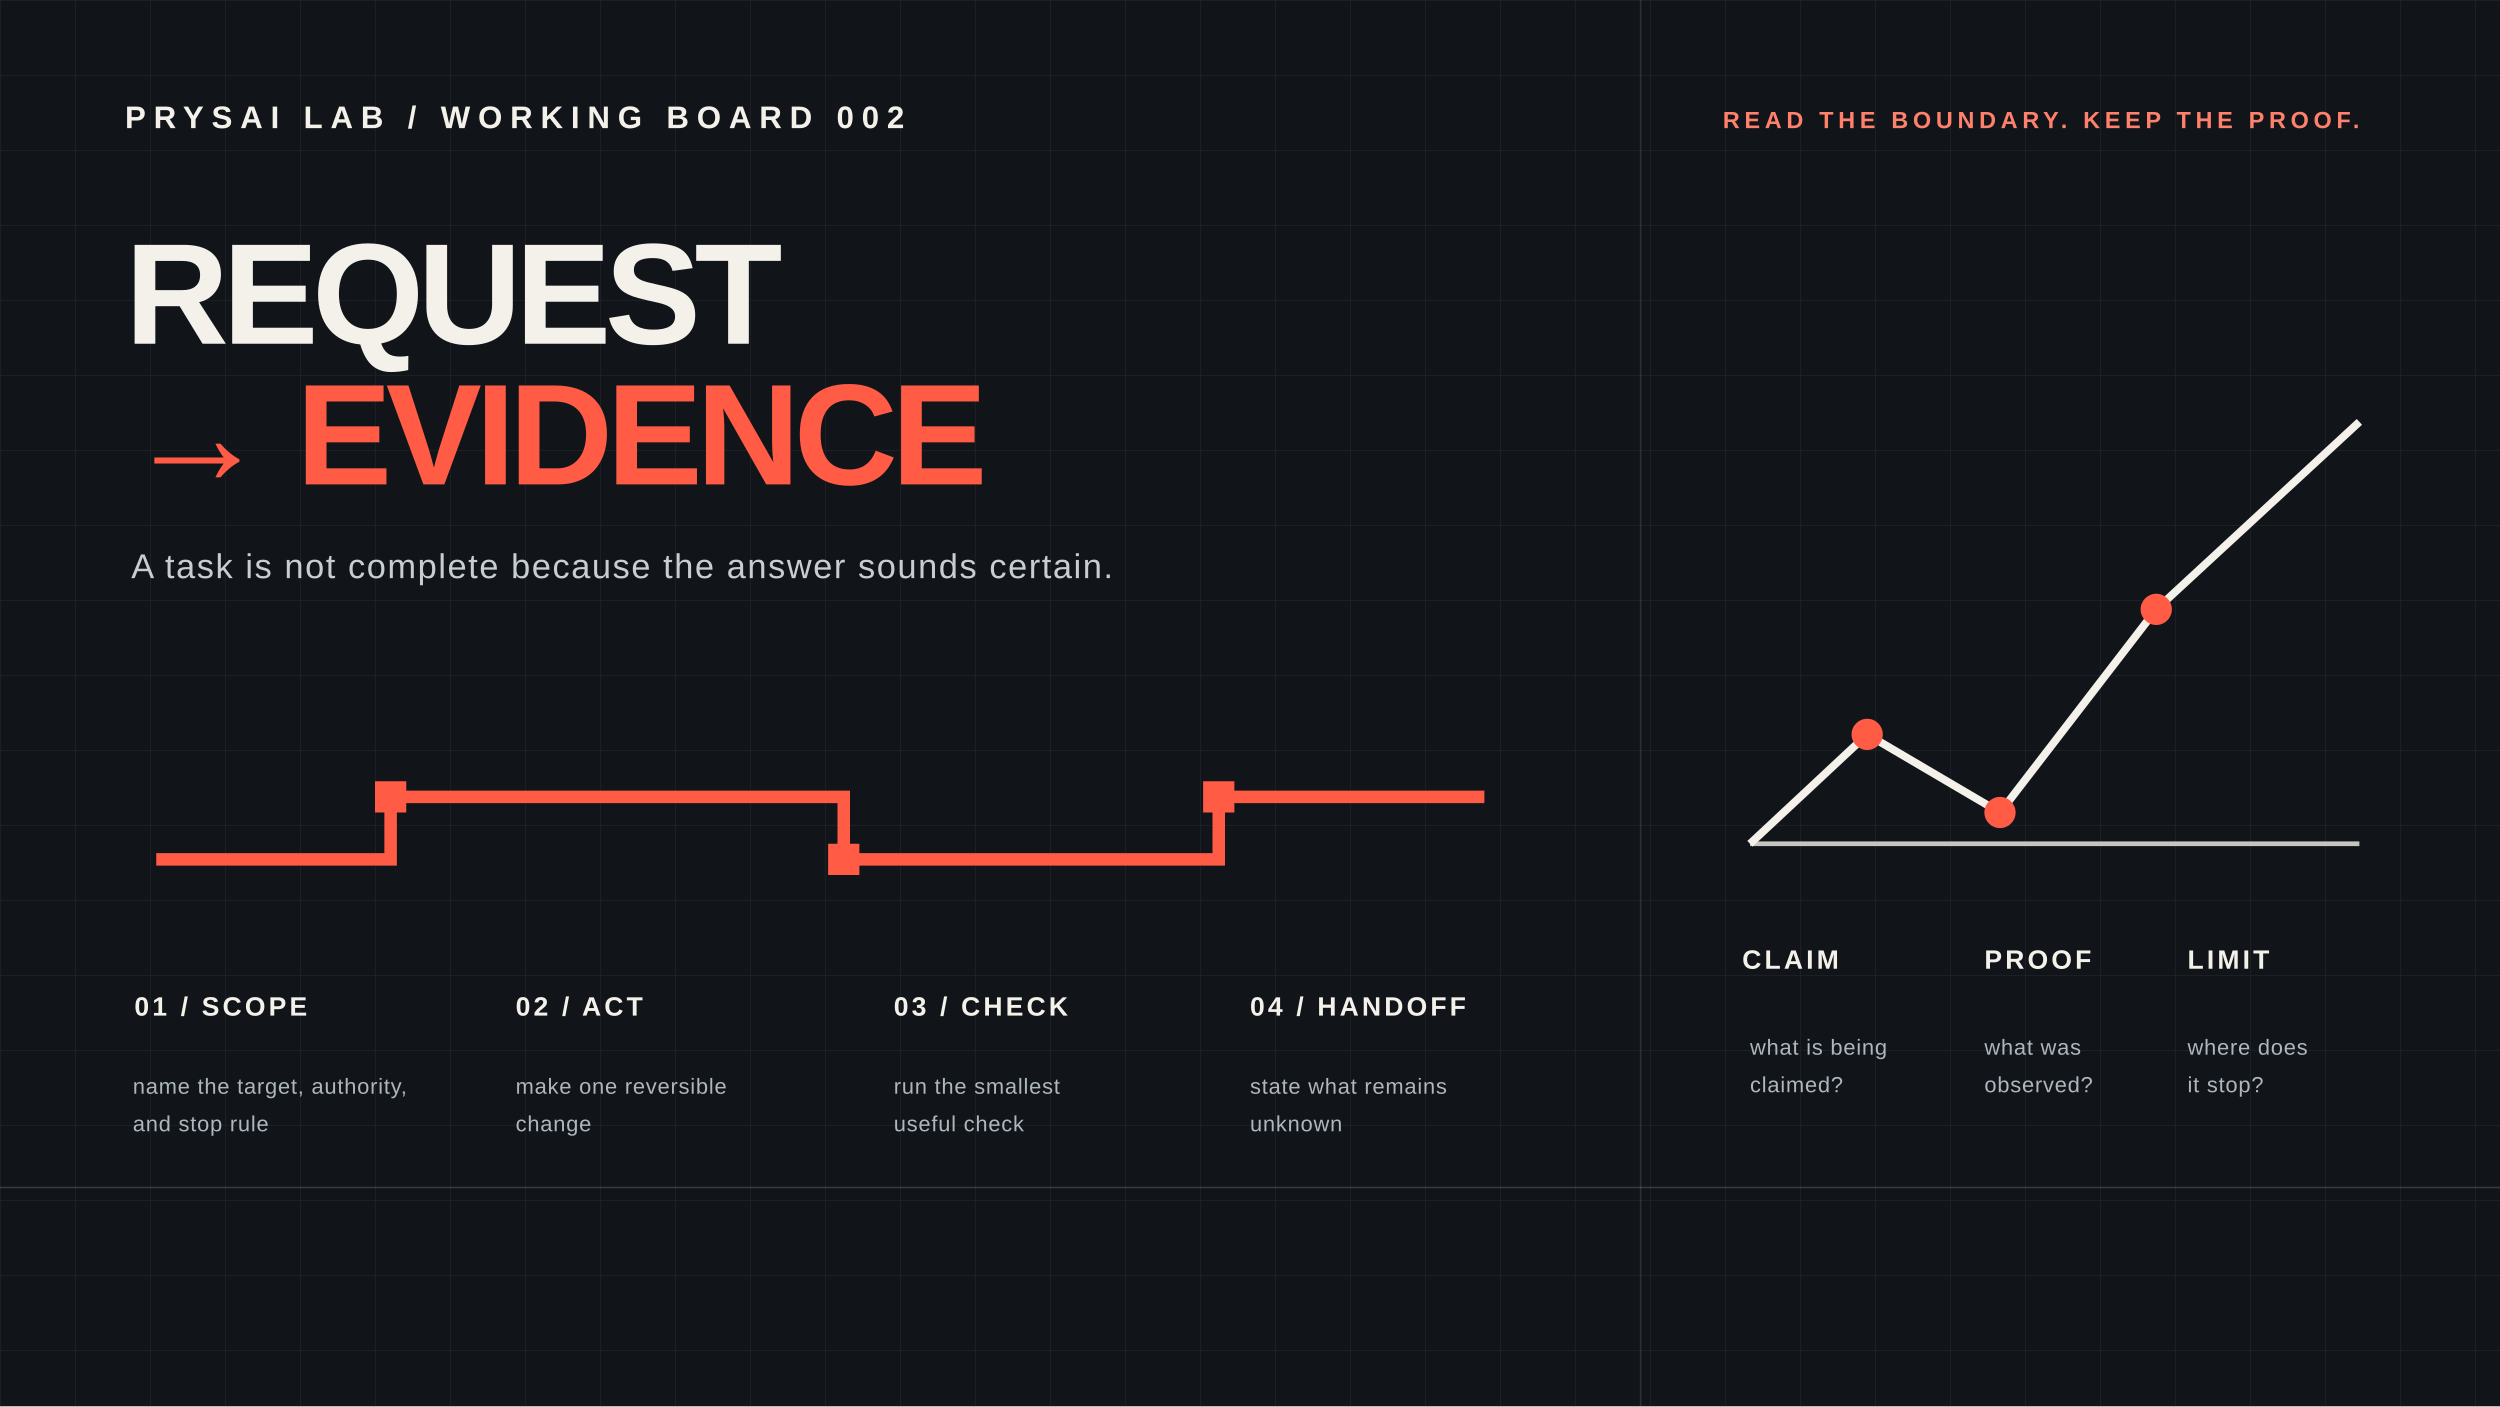
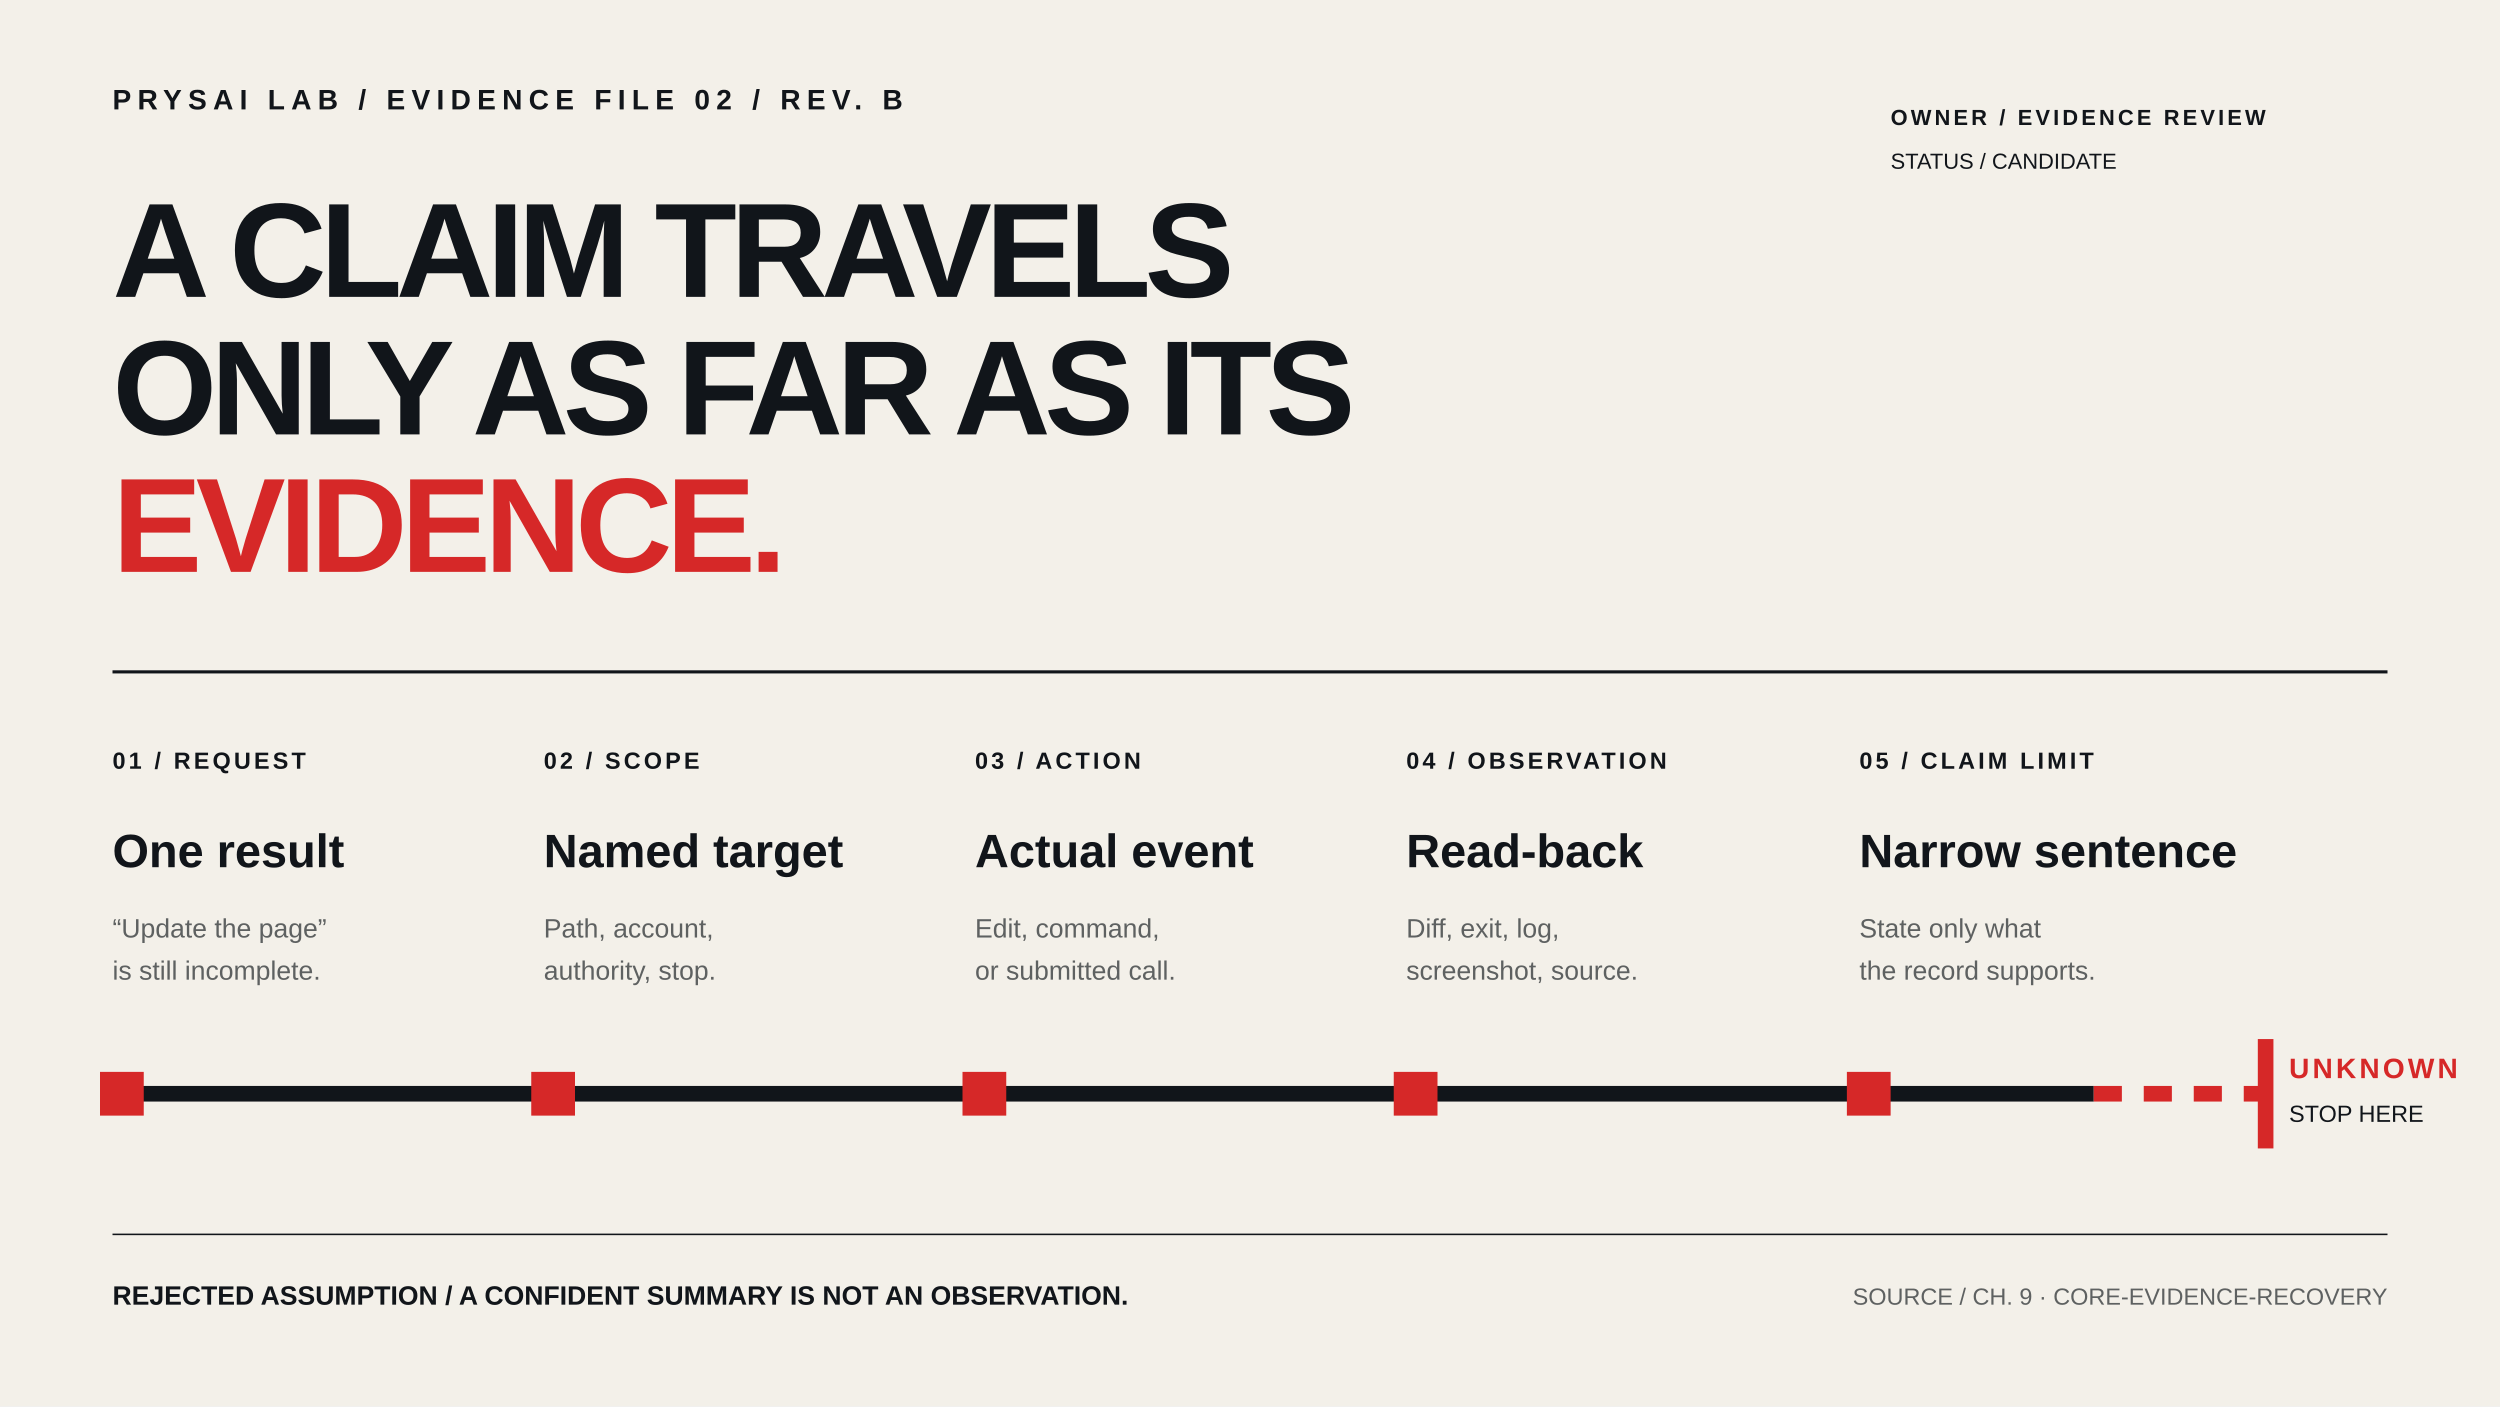
<svg xmlns="http://www.w3.org/2000/svg" viewBox="0 0 1600 900" role="img" aria-labelledby="title desc">
-   <defs>
-     <pattern id="grid" width="48" height="48" patternUnits="userSpaceOnUse">
-       <path d="M48 0H0V48" fill="none" stroke="#fff" stroke-opacity=".06" />
-     </pattern>
-   </defs>
-   <rect width="1600" height="900" fill="#11151a" />
-   <rect width="1600" height="900" fill="url(#grid)" />
-   <path d="M0 760H1600" stroke="#fff" stroke-opacity=".16" />
-   <path d="M1050 0V900" stroke="#fff" stroke-opacity=".12" />
-   <g fill="#f4f1ea" font-family="Arial,Helvetica,sans-serif">
-     <text x="80" y="82" font-size="20" font-weight="700" letter-spacing="5">PRYSAI LAB / WORKING BOARD 002</text>
-     <text x="80" y="220" font-size="92" font-weight="800" letter-spacing="-4">REQUEST</text>
-     <text x="80" y="310" font-size="92" font-weight="800" letter-spacing="-4" fill="#ff5b45">→ EVIDENCE</text>
-     <text x="84" y="370" font-size="22" fill="#c8cdd2" letter-spacing="1">A task is not complete because the answer sounds certain.</text>
+   <rect width="1600" height="900" fill="#F3F0E9" />
+   <g fill="#11151A" font-family="Arial,Helvetica,sans-serif">
+     <text x="72" y="70" font-size="18" font-weight="700" letter-spacing="4">PRYSAI LAB / EVIDENCE FILE 02 / REV. B</text>
+     <text x="72" y="190" font-size="86" font-weight="800" letter-spacing="-4">A CLAIM TRAVELS</text>
+     <text x="72" y="278" font-size="86" font-weight="800" letter-spacing="-4">ONLY AS FAR AS ITS</text>
+     <text x="72" y="366" font-size="86" font-weight="800" letter-spacing="-4" fill="#D62828">EVIDENCE.</text>
+     <text x="1210" y="80" font-size="14" font-weight="700" letter-spacing="2">OWNER / EVIDENCE REVIEW</text>
+     <text x="1210" y="108" font-size="14">STATUS / CANDIDATE</text>
  </g>
-   <g fill="none" stroke-linejoin="miter">
-     <path d="M100 550H250V510H540V550H780V510H950" stroke="#ff5b45" stroke-width="8" />
-     <path d="M1120 540H1510" stroke="#f4f1ea" stroke-opacity=".8" stroke-width="3" />
-     <path d="M1120 540L1195 470L1280 520L1380 390L1510 270" stroke="#f4f1ea" stroke-width="5" />
+   <path d="M72 430H1528" stroke="#11151A" stroke-width="2" />
+   <g font-family="Arial,Helvetica,sans-serif">
+     <g fill="#11151A" font-size="15" font-weight="700" letter-spacing="2">
+       <text x="72" y="492">01 / REQUEST</text>
+       <text x="348" y="492">02 / SCOPE</text>
+       <text x="624" y="492">03 / ACTION</text>
+       <text x="900" y="492">04 / OBSERVATION</text>
+       <text x="1190" y="492">05 / CLAIM LIMIT</text>
+     </g>
+     <g fill="#11151A" font-size="30" font-weight="700">
+       <text x="72" y="555">One result</text>
+       <text x="348" y="555">Named target</text>
+       <text x="624" y="555">Actual event</text>
+       <text x="900" y="555">Read-back</text>
+       <text x="1190" y="555">Narrow sentence</text>
+     </g>
+     <g fill="#5E6161" font-size="17">
+       <text x="72" y="600">
+         <tspan x="72">“Update the page”</tspan>
+         <tspan x="72" dy="27">is still incomplete.</tspan>
+       </text>
+       <text x="348" y="600">
+         <tspan x="348">Path, account,</tspan>
+         <tspan x="348" dy="27">authority, stop.</tspan>
+       </text>
+       <text x="624" y="600">
+         <tspan x="624">Edit, command,</tspan>
+         <tspan x="624" dy="27">or submitted call.</tspan>
+       </text>
+       <text x="900" y="600">
+         <tspan x="900">Diff, exit, log,</tspan>
+         <tspan x="900" dy="27">screenshot, source.</tspan>
+       </text>
+       <text x="1190" y="600">
+         <tspan x="1190">State only what</tspan>
+         <tspan x="1190" dy="27">the record supports.</tspan>
+       </text>
+     </g>
  </g>
-   <g fill="#ff5b45">
-     <rect x="240" y="500" width="20" height="20" />
-     <rect x="530" y="540" width="20" height="20" />
-     <rect x="770" y="500" width="20" height="20" />
-     <circle cx="1195" cy="470" r="10" />
-     <circle cx="1280" cy="520" r="10" />
-     <circle cx="1380" cy="390" r="10" />
+   <path d="M72 700H1340" stroke="#11151A" stroke-width="10" />
+   <path d="M1340 700H1450" stroke="#D62828" stroke-width="10" stroke-dasharray="18 14" />
+   <path d="M1450 665V735" stroke="#D62828" stroke-width="10" />
+   <g fill="#D62828">
+     <rect x="64" y="686" width="28" height="28" />
+     <rect x="340" y="686" width="28" height="28" />
+     <rect x="616" y="686" width="28" height="28" />
+     <rect x="892" y="686" width="28" height="28" />
+     <rect x="1182" y="686" width="28" height="28" />
  </g>
-   <g fill="#f4f1ea" font-family="Arial,Helvetica,sans-serif" font-size="17" font-weight="700" letter-spacing="2">
-     <text x="86" y="650">01 / SCOPE</text>
-     <text x="330" y="650">02 / ACT</text>
-     <text x="572" y="650">03 / CHECK</text>
-     <text x="800" y="650">04 / HANDOFF</text>
-     <text x="1115" y="620">CLAIM</text>
-     <text x="1270" y="620">PROOF</text>
-     <text x="1400" y="620">LIMIT</text>
+   <g font-family="Arial,Helvetica,sans-serif">
+     <text x="1465" y="690" fill="#D62828" font-size="18" font-weight="800" letter-spacing="2">UNKNOWN</text>
+     <text x="1465" y="718" fill="#11151A" font-size="15">STOP HERE</text>
  </g>
-   <g fill="#aeb6be" font-family="Arial,Helvetica,sans-serif" font-size="14" letter-spacing=".5">
-     <text x="85" y="700">
-       <tspan x="85">name the target, authority,</tspan>
-       <tspan x="85" dy="24">and stop rule</tspan>
-     </text>
-     <text x="330" y="700">
-       <tspan x="330">make one reversible</tspan>
-       <tspan x="330" dy="24">change</tspan>
-     </text>
-     <text x="572" y="700">
-       <tspan x="572">run the smallest</tspan>
-       <tspan x="572" dy="24">useful check</tspan>
-     </text>
-     <text x="800" y="700">
-       <tspan x="800">state what remains</tspan>
-       <tspan x="800" dy="24">unknown</tspan>
-     </text>
-     <text x="1120" y="675">
-       <tspan x="1120">what is being</tspan>
-       <tspan x="1120" dy="24">claimed?</tspan>
-     </text>
-     <text x="1270" y="675">
-       <tspan x="1270">what was</tspan>
-       <tspan x="1270" dy="24">observed?</tspan>
-     </text>
-     <text x="1400" y="675">
-       <tspan x="1400">where does</tspan>
-       <tspan x="1400" dy="24">it stop?</tspan>
-     </text>
-   </g>
-   <text x="1510" y="82" text-anchor="end" fill="#ff806b" font-family="Arial,Helvetica,sans-serif" font-size="15" font-weight="700" letter-spacing="3">READ THE BOUNDARY. KEEP THE PROOF.</text>
+   <path d="M72 790H1528" stroke="#11151A" stroke-width="1" />
+   <text x="72" y="835" fill="#11151A" font-family="Arial,Helvetica,sans-serif" font-size="17" font-weight="700">REJECTED ASSUMPTION / A CONFIDENT SUMMARY IS NOT AN OBSERVATION.</text>
+   <text x="1528" y="835" text-anchor="end" fill="#5E6161" font-family="Arial,Helvetica,sans-serif" font-size="15">SOURCE / CH. 9 · CORE-EVIDENCE-RECOVERY</text>
</svg>
